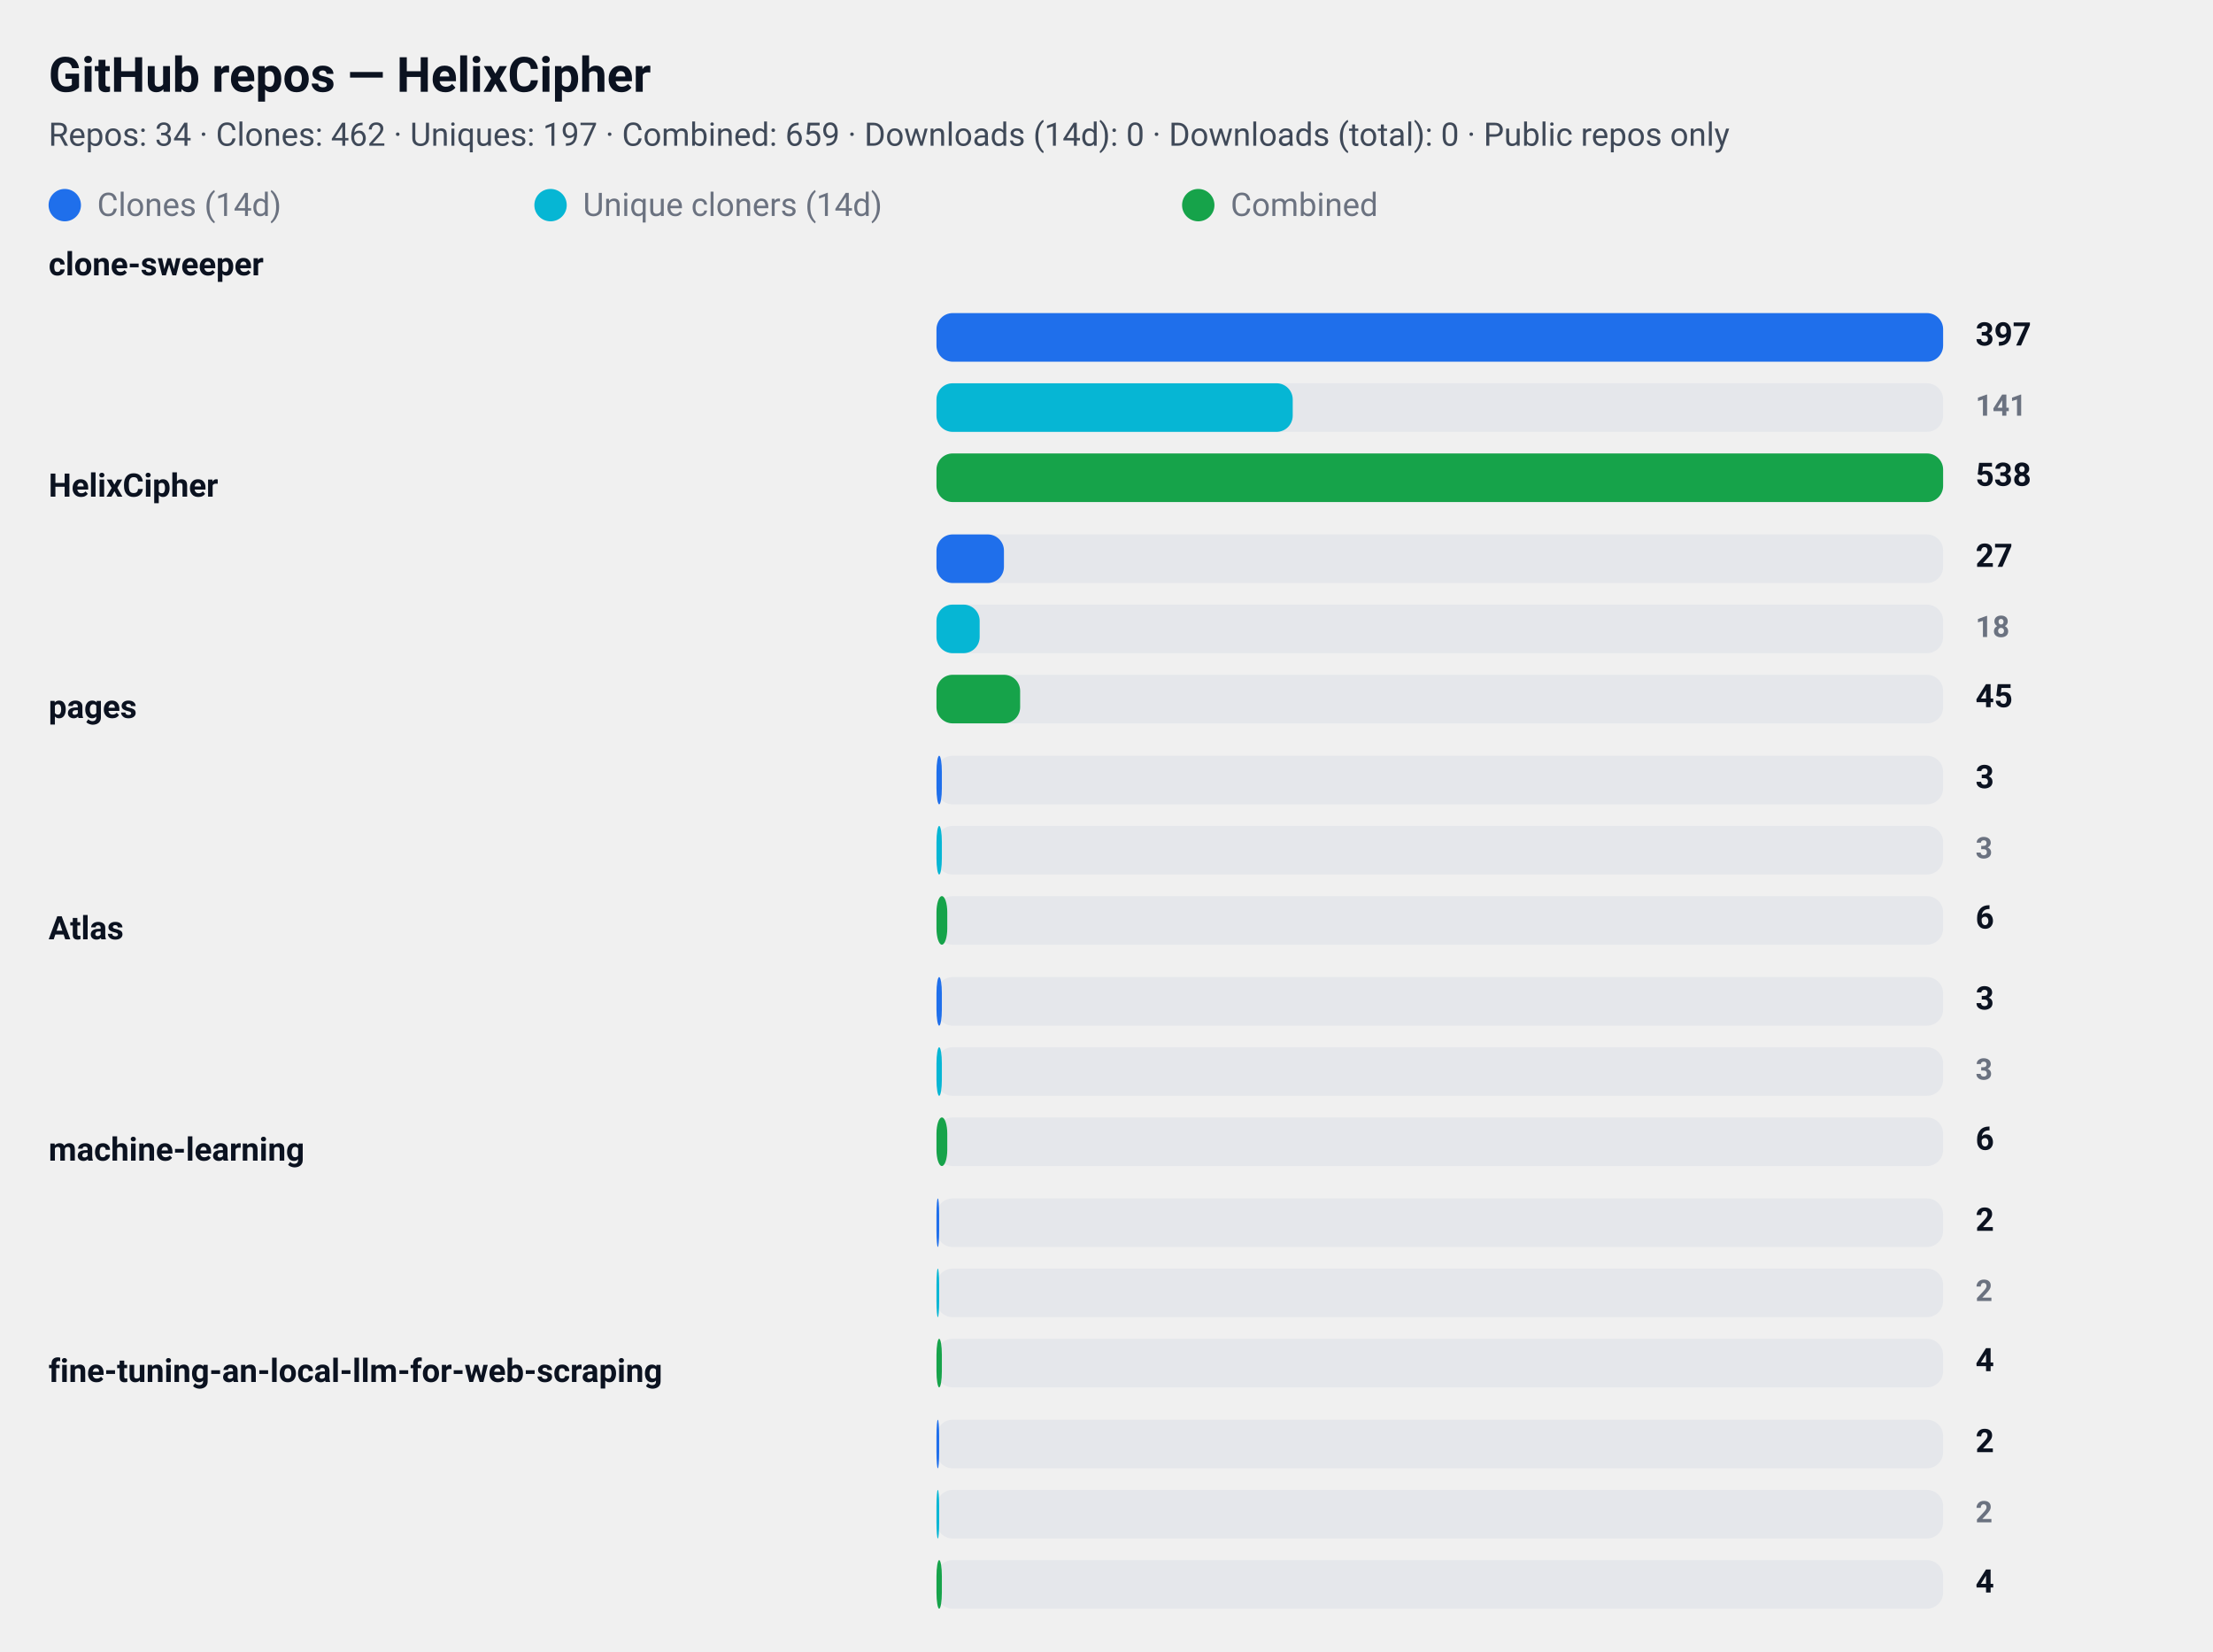
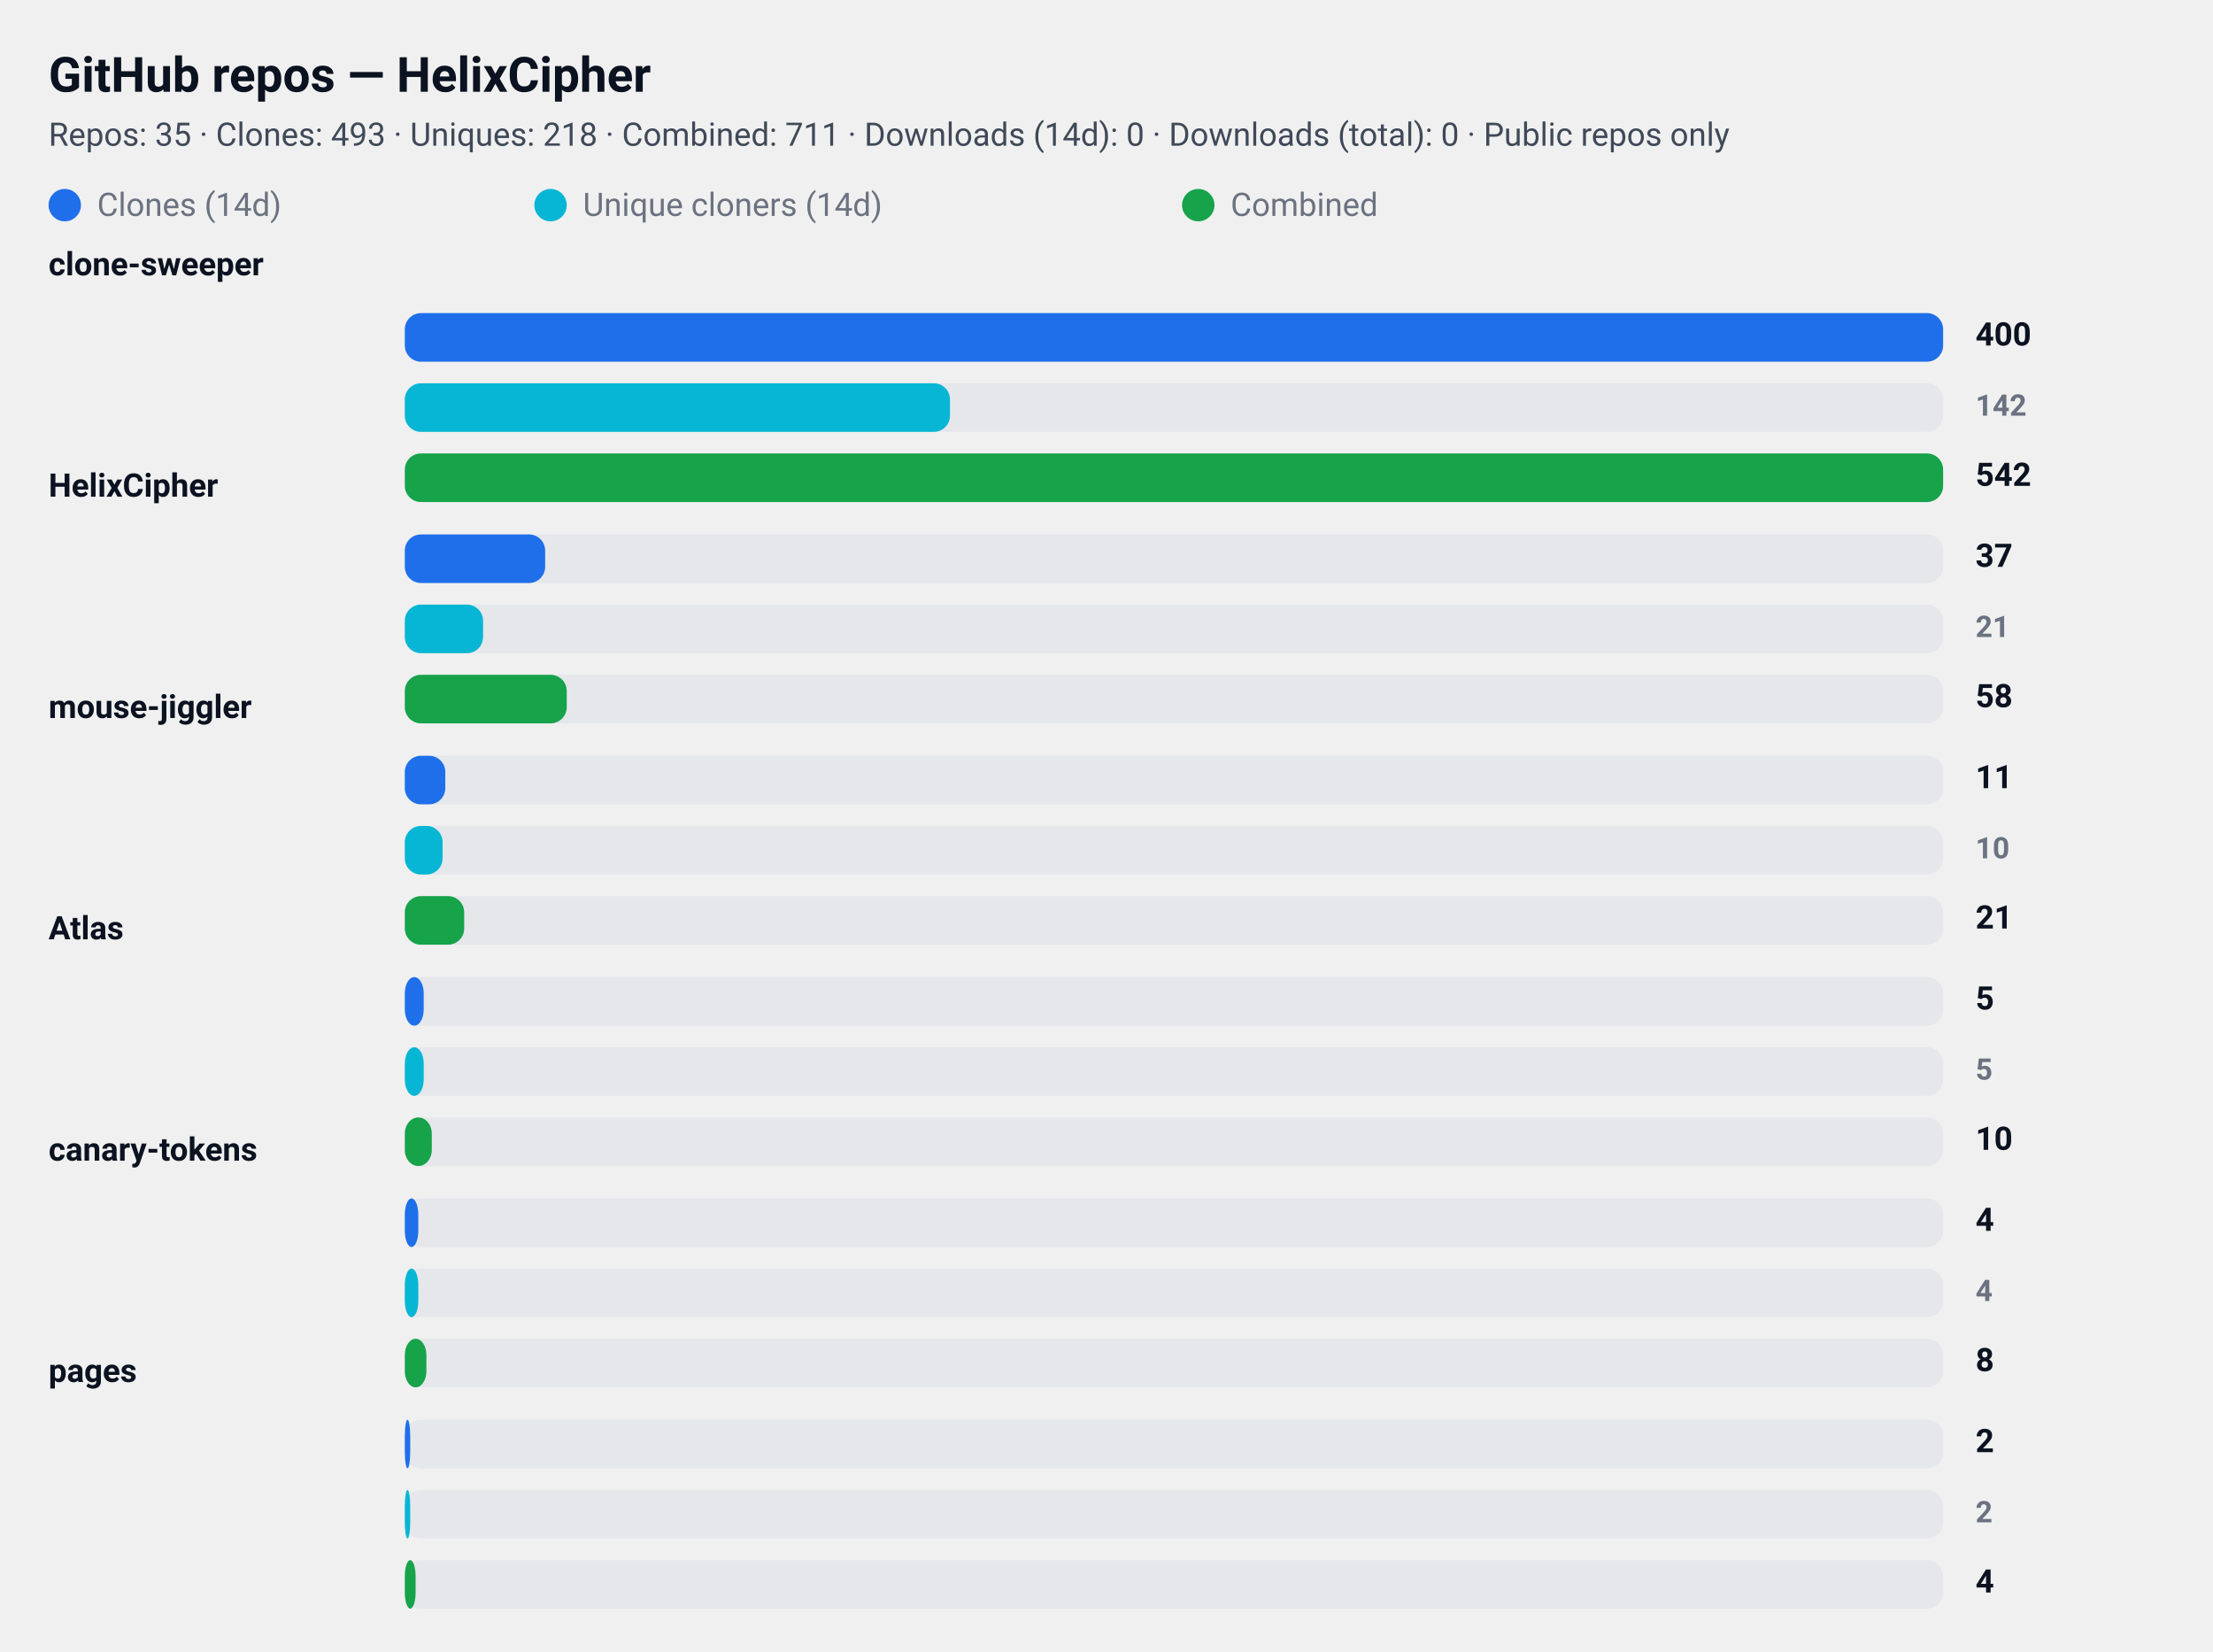
<svg xmlns="http://www.w3.org/2000/svg" width="820" height="612" viewBox="0 0 820 612" role="img" aria-label="GitHub repository clone statistics">
  <style>
  .card  { font-family: "Segoe UI", Roboto, "Helvetica Neue", Arial, sans-serif; }
  .title { font-weight: 700; font-size: 18px; fill: #0b1220; }
  .meta  { font-weight: 400; font-size: 12px; fill: #374151; opacity: 0.95; }
  .label { font-weight: 600; font-size: 12px; fill: #0b1220; }
  .count { font-weight: 700; font-size: 12px; fill: #0b1220; text-anchor: start; }
  .count-small { font-weight: 600; font-size: 11px; fill:#6b7280; text-anchor: start; }
  .muted { font-size:12px; fill:#6b7280; }

  .bar-clone { fill: #1f6feb; rx:6; }
  .bar-uniq  { fill: #06b6d4; rx:6; }
  .bar-comb  { fill: #16a34a; rx:6; }

  .bar-bg { fill: #e5e7eb; rx:6; }
  @media (prefers-color-scheme: dark) {
    .title, .meta, .label, .count, .count-small, .muted { fill: #ffffff; }
    .meta, .count-small { opacity: 0.9; }
  }
</style>
  <rect x="0" y="0" width="820" height="612" rx="12" fill="transparent" />
  <text x="18" y="34" class="title card">GitHub repos — HelixCipher</text>
-   <text x="18" y="54" class="meta card">Repos: 34 · Clones: 462 · Uniques: 197 · Combined: 659 · Downloads (14d): 0 · Downloads (total): 0 · Public repos only</text>
+   <text x="18" y="54" class="meta card">Repos: 35 · Clones: 493 · Uniques: 218 · Combined: 711 · Downloads (14d): 0 · Downloads (total): 0 · Public repos only</text>
  <g id="legend">
    <rect x="18" y="70" width="12" height="12" class="bar-clone" />
    <text x="36" y="80" class="muted card">Clones (14d)</text>
    <rect x="198" y="70" width="12" height="12" class="bar-uniq" />
    <text x="216" y="80" class="muted card">Unique cloners (14d)</text>
    <rect x="438" y="70" width="12" height="12" class="bar-comb" />
    <text x="456" y="80" class="muted card">Combined</text>
  </g>
  <text x="18" y="102" class="label card">clone-sweeper</text>
-   <rect x="347" y="116" width="373" height="18" class="bar-bg" />
-   <rect x="347" y="116" width="373" height="18" class="bar-clone" />
-   <text x="732" y="128" class="count card">397</text>
-   <rect x="347" y="142" width="373" height="18" class="bar-bg" />
-   <rect x="347" y="142" width="132" height="18" class="bar-uniq" />
-   <text x="732" y="154" class="count-small card">141</text>
-   <rect x="347" y="168" width="373" height="18" class="bar-bg" />
-   <rect x="347" y="168" width="373" height="18" class="bar-comb" />
-   <text x="732" y="180" class="count card">538</text>
+   <rect x="150" y="116" width="570" height="18" class="bar-bg" />
+   <rect x="150" y="116" width="570" height="18" class="bar-clone" />
+   <text x="732" y="128" class="count card">400</text>
+   <rect x="150" y="142" width="570" height="18" class="bar-bg" />
+   <rect x="150" y="142" width="202" height="18" class="bar-uniq" />
+   <text x="732" y="154" class="count-small card">142</text>
+   <rect x="150" y="168" width="570" height="18" class="bar-bg" />
+   <rect x="150" y="168" width="570" height="18" class="bar-comb" />
+   <text x="732" y="180" class="count card">542</text>
  <text x="18" y="184" class="label card">HelixCipher</text>
-   <rect x="347" y="198" width="373" height="18" class="bar-bg" />
-   <rect x="347" y="198" width="25" height="18" class="bar-clone" />
-   <text x="732" y="210" class="count card">27</text>
-   <rect x="347" y="224" width="373" height="18" class="bar-bg" />
-   <rect x="347" y="224" width="16" height="18" class="bar-uniq" />
-   <text x="732" y="236" class="count-small card">18</text>
-   <rect x="347" y="250" width="373" height="18" class="bar-bg" />
-   <rect x="347" y="250" width="31" height="18" class="bar-comb" />
-   <text x="732" y="262" class="count card">45</text>
-   <text x="18" y="266" class="label card">pages</text>
-   <rect x="347" y="280" width="373" height="18" class="bar-bg" />
-   <rect x="347" y="280" width="2" height="18" class="bar-clone" />
-   <text x="732" y="292" class="count card">3</text>
-   <rect x="347" y="306" width="373" height="18" class="bar-bg" />
-   <rect x="347" y="306" width="2" height="18" class="bar-uniq" />
-   <text x="732" y="318" class="count-small card">3</text>
-   <rect x="347" y="332" width="373" height="18" class="bar-bg" />
-   <rect x="347" y="332" width="4" height="18" class="bar-comb" />
-   <text x="732" y="344" class="count card">6</text>
+   <rect x="150" y="198" width="570" height="18" class="bar-bg" />
+   <rect x="150" y="198" width="52" height="18" class="bar-clone" />
+   <text x="732" y="210" class="count card">37</text>
+   <rect x="150" y="224" width="570" height="18" class="bar-bg" />
+   <rect x="150" y="224" width="29" height="18" class="bar-uniq" />
+   <text x="732" y="236" class="count-small card">21</text>
+   <rect x="150" y="250" width="570" height="18" class="bar-bg" />
+   <rect x="150" y="250" width="60" height="18" class="bar-comb" />
+   <text x="732" y="262" class="count card">58</text>
+   <text x="18" y="266" class="label card">mouse-jiggler</text>
+   <rect x="150" y="280" width="570" height="18" class="bar-bg" />
+   <rect x="150" y="280" width="15" height="18" class="bar-clone" />
+   <text x="732" y="292" class="count card">11</text>
+   <rect x="150" y="306" width="570" height="18" class="bar-bg" />
+   <rect x="150" y="306" width="14" height="18" class="bar-uniq" />
+   <text x="732" y="318" class="count-small card">10</text>
+   <rect x="150" y="332" width="570" height="18" class="bar-bg" />
+   <rect x="150" y="332" width="22" height="18" class="bar-comb" />
+   <text x="732" y="344" class="count card">21</text>
  <text x="18" y="348" class="label card">Atlas</text>
-   <rect x="347" y="362" width="373" height="18" class="bar-bg" />
-   <rect x="347" y="362" width="2" height="18" class="bar-clone" />
-   <text x="732" y="374" class="count card">3</text>
-   <rect x="347" y="388" width="373" height="18" class="bar-bg" />
-   <rect x="347" y="388" width="2" height="18" class="bar-uniq" />
-   <text x="732" y="400" class="count-small card">3</text>
-   <rect x="347" y="414" width="373" height="18" class="bar-bg" />
-   <rect x="347" y="414" width="4" height="18" class="bar-comb" />
-   <text x="732" y="426" class="count card">6</text>
-   <text x="18" y="430" class="label card">machine-learning</text>
-   <rect x="347" y="444" width="373" height="18" class="bar-bg" />
-   <rect x="347" y="444" width="1" height="18" class="bar-clone" />
-   <text x="732" y="456" class="count card">2</text>
-   <rect x="347" y="470" width="373" height="18" class="bar-bg" />
-   <rect x="347" y="470" width="1" height="18" class="bar-uniq" />
-   <text x="732" y="482" class="count-small card">2</text>
-   <rect x="347" y="496" width="373" height="18" class="bar-bg" />
-   <rect x="347" y="496" width="2" height="18" class="bar-comb" />
-   <text x="732" y="508" class="count card">4</text>
-   <text x="18" y="512" class="label card">fine-tuning-an-local-llm-for-web-scraping</text>
-   <rect x="347" y="526" width="373" height="18" class="bar-bg" />
-   <rect x="347" y="526" width="1" height="18" class="bar-clone" />
+   <rect x="150" y="362" width="570" height="18" class="bar-bg" />
+   <rect x="150" y="362" width="7" height="18" class="bar-clone" />
+   <text x="732" y="374" class="count card">5</text>
+   <rect x="150" y="388" width="570" height="18" class="bar-bg" />
+   <rect x="150" y="388" width="7" height="18" class="bar-uniq" />
+   <text x="732" y="400" class="count-small card">5</text>
+   <rect x="150" y="414" width="570" height="18" class="bar-bg" />
+   <rect x="150" y="414" width="10" height="18" class="bar-comb" />
+   <text x="732" y="426" class="count card">10</text>
+   <text x="18" y="430" class="label card">canary-tokens</text>
+   <rect x="150" y="444" width="570" height="18" class="bar-bg" />
+   <rect x="150" y="444" width="5" height="18" class="bar-clone" />
+   <text x="732" y="456" class="count card">4</text>
+   <rect x="150" y="470" width="570" height="18" class="bar-bg" />
+   <rect x="150" y="470" width="5" height="18" class="bar-uniq" />
+   <text x="732" y="482" class="count-small card">4</text>
+   <rect x="150" y="496" width="570" height="18" class="bar-bg" />
+   <rect x="150" y="496" width="8" height="18" class="bar-comb" />
+   <text x="732" y="508" class="count card">8</text>
+   <text x="18" y="512" class="label card">pages</text>
+   <rect x="150" y="526" width="570" height="18" class="bar-bg" />
+   <rect x="150" y="526" width="2" height="18" class="bar-clone" />
  <text x="732" y="538" class="count card">2</text>
-   <rect x="347" y="552" width="373" height="18" class="bar-bg" />
-   <rect x="347" y="552" width="1" height="18" class="bar-uniq" />
+   <rect x="150" y="552" width="570" height="18" class="bar-bg" />
+   <rect x="150" y="552" width="2" height="18" class="bar-uniq" />
  <text x="732" y="564" class="count-small card">2</text>
-   <rect x="347" y="578" width="373" height="18" class="bar-bg" />
-   <rect x="347" y="578" width="2" height="18" class="bar-comb" />
+   <rect x="150" y="578" width="570" height="18" class="bar-bg" />
+   <rect x="150" y="578" width="4" height="18" class="bar-comb" />
  <text x="732" y="590" class="count card">4</text>
</svg>
